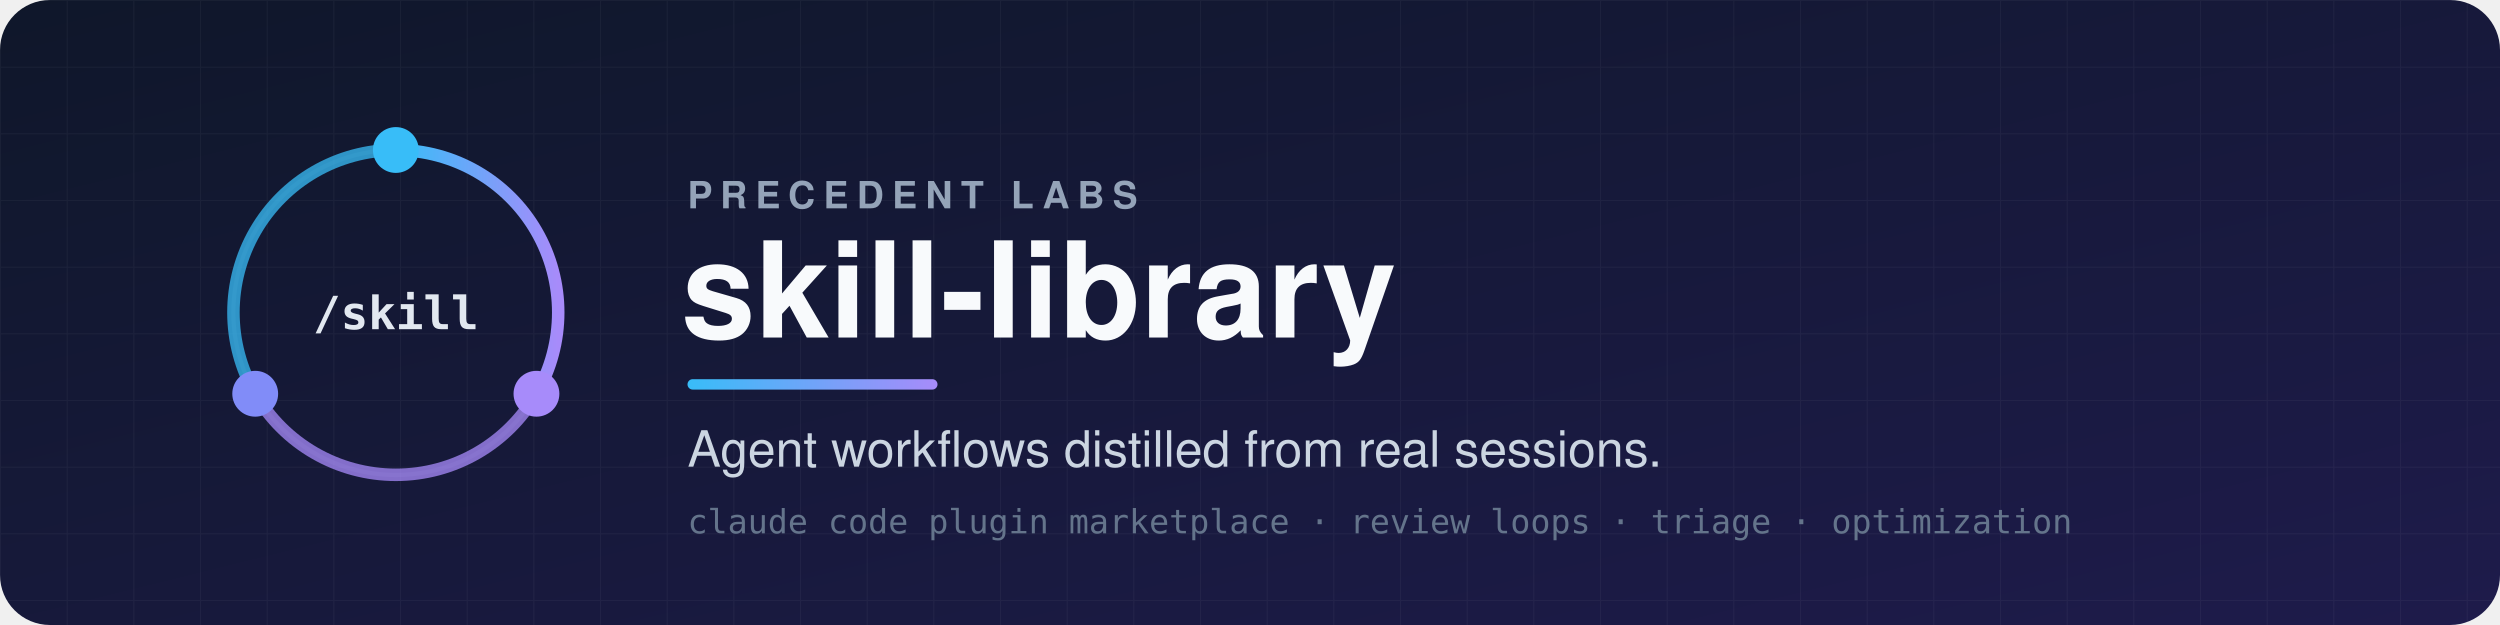
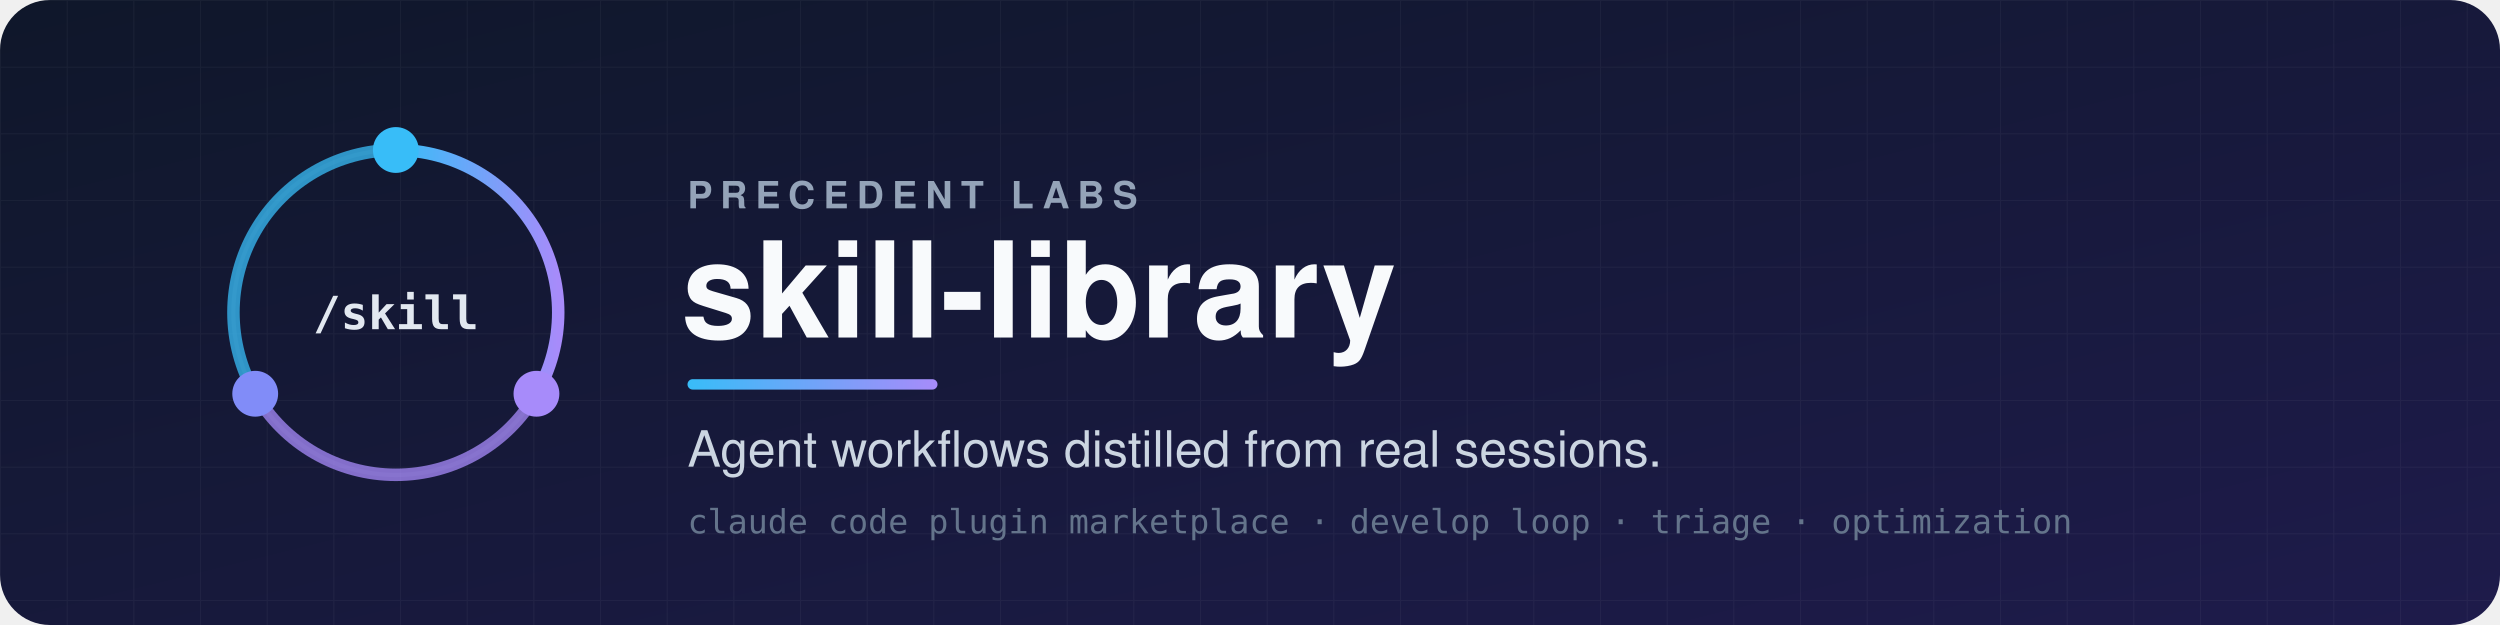
<svg xmlns="http://www.w3.org/2000/svg" viewBox="0 0 1200 300" width="1200" height="300" role="img" aria-label="skill-library: agent skills from Precedent Labs">
  <defs>
    <linearGradient id="bg" x1="0" y1="0" x2="1" y2="1">
      <stop offset="0" stop-color="#0f172a" />
      <stop offset="1" stop-color="#1e1b4b" />
    </linearGradient>
    <linearGradient id="accent" x1="0" y1="0" x2="1" y2="0">
      <stop offset="0" stop-color="#38bdf8" />
      <stop offset="1" stop-color="#a78bfa" />
    </linearGradient>
    <pattern id="grid" width="32" height="32" patternUnits="userSpaceOnUse">
      <path d="M32 0H0V32" fill="none" stroke="#ffffff" stroke-opacity="0.04" />
    </pattern>
  </defs>
  <rect width="1200" height="300" rx="24" fill="url(#bg)" />
  <rect width="1200" height="300" rx="24" fill="url(#grid)" />
  <g transform="translate(190 150)" fill="none" stroke-linecap="round">
    <circle r="78" stroke="#ffffff" stroke-opacity="0.08" stroke-width="2" />
    <path d="M 0 -78 A 78 78 0 0 1 67.5 39" stroke="url(#accent)" stroke-width="6" />
    <path d="M 67.5 39 A 78 78 0 0 1 -67.5 39" stroke="#a78bfa" stroke-width="6" stroke-opacity="0.75" />
    <path d="M -67.5 39 A 78 78 0 0 1 0 -78" stroke="#38bdf8" stroke-width="6" stroke-opacity="0.75" />
    <circle cx="0" cy="-78" r="11" fill="#38bdf8" />
    <circle cx="67.5" cy="39" r="11" fill="#a78bfa" />
    <circle cx="-67.5" cy="39" r="11" fill="#818cf8" />
    <text x="0" y="8" text-anchor="middle" fill="#e2e8f0" stroke="none" font-family="ui-monospace, SFMono-Regular, Menlo, Consolas, monospace" font-size="22" font-weight="700">/skill</text>
  </g>
  <g font-family="-apple-system, BlinkMacSystemFont, 'Segoe UI', Helvetica, Arial, sans-serif">
    <text x="330" y="100" fill="#94a3b8" font-size="18" letter-spacing="4" font-weight="600">PRECEDENT LABS</text>
    <text x="327" y="162" fill="#f8fafc" font-size="64" font-weight="800">skill-library</text>
    <rect x="330" y="182" width="120" height="5" rx="2.5" fill="url(#accent)" />
    <text x="330" y="224" fill="#cbd5e1" font-size="24">Agent workflows distilled from real sessions.</text>
-     <text x="330" y="256" fill="#64748b" font-size="16" font-family="ui-monospace, SFMono-Regular, Menlo, Consolas, monospace">claude code plugin marketplace · review loops · triage · optimization</text>
+     <text x="330" y="256" fill="#64748b" font-size="16" font-family="ui-monospace, SFMono-Regular, Menlo, Consolas, monospace">claude code plugin marketplace · develop loop · triage · optimization</text>
  </g>
</svg>
